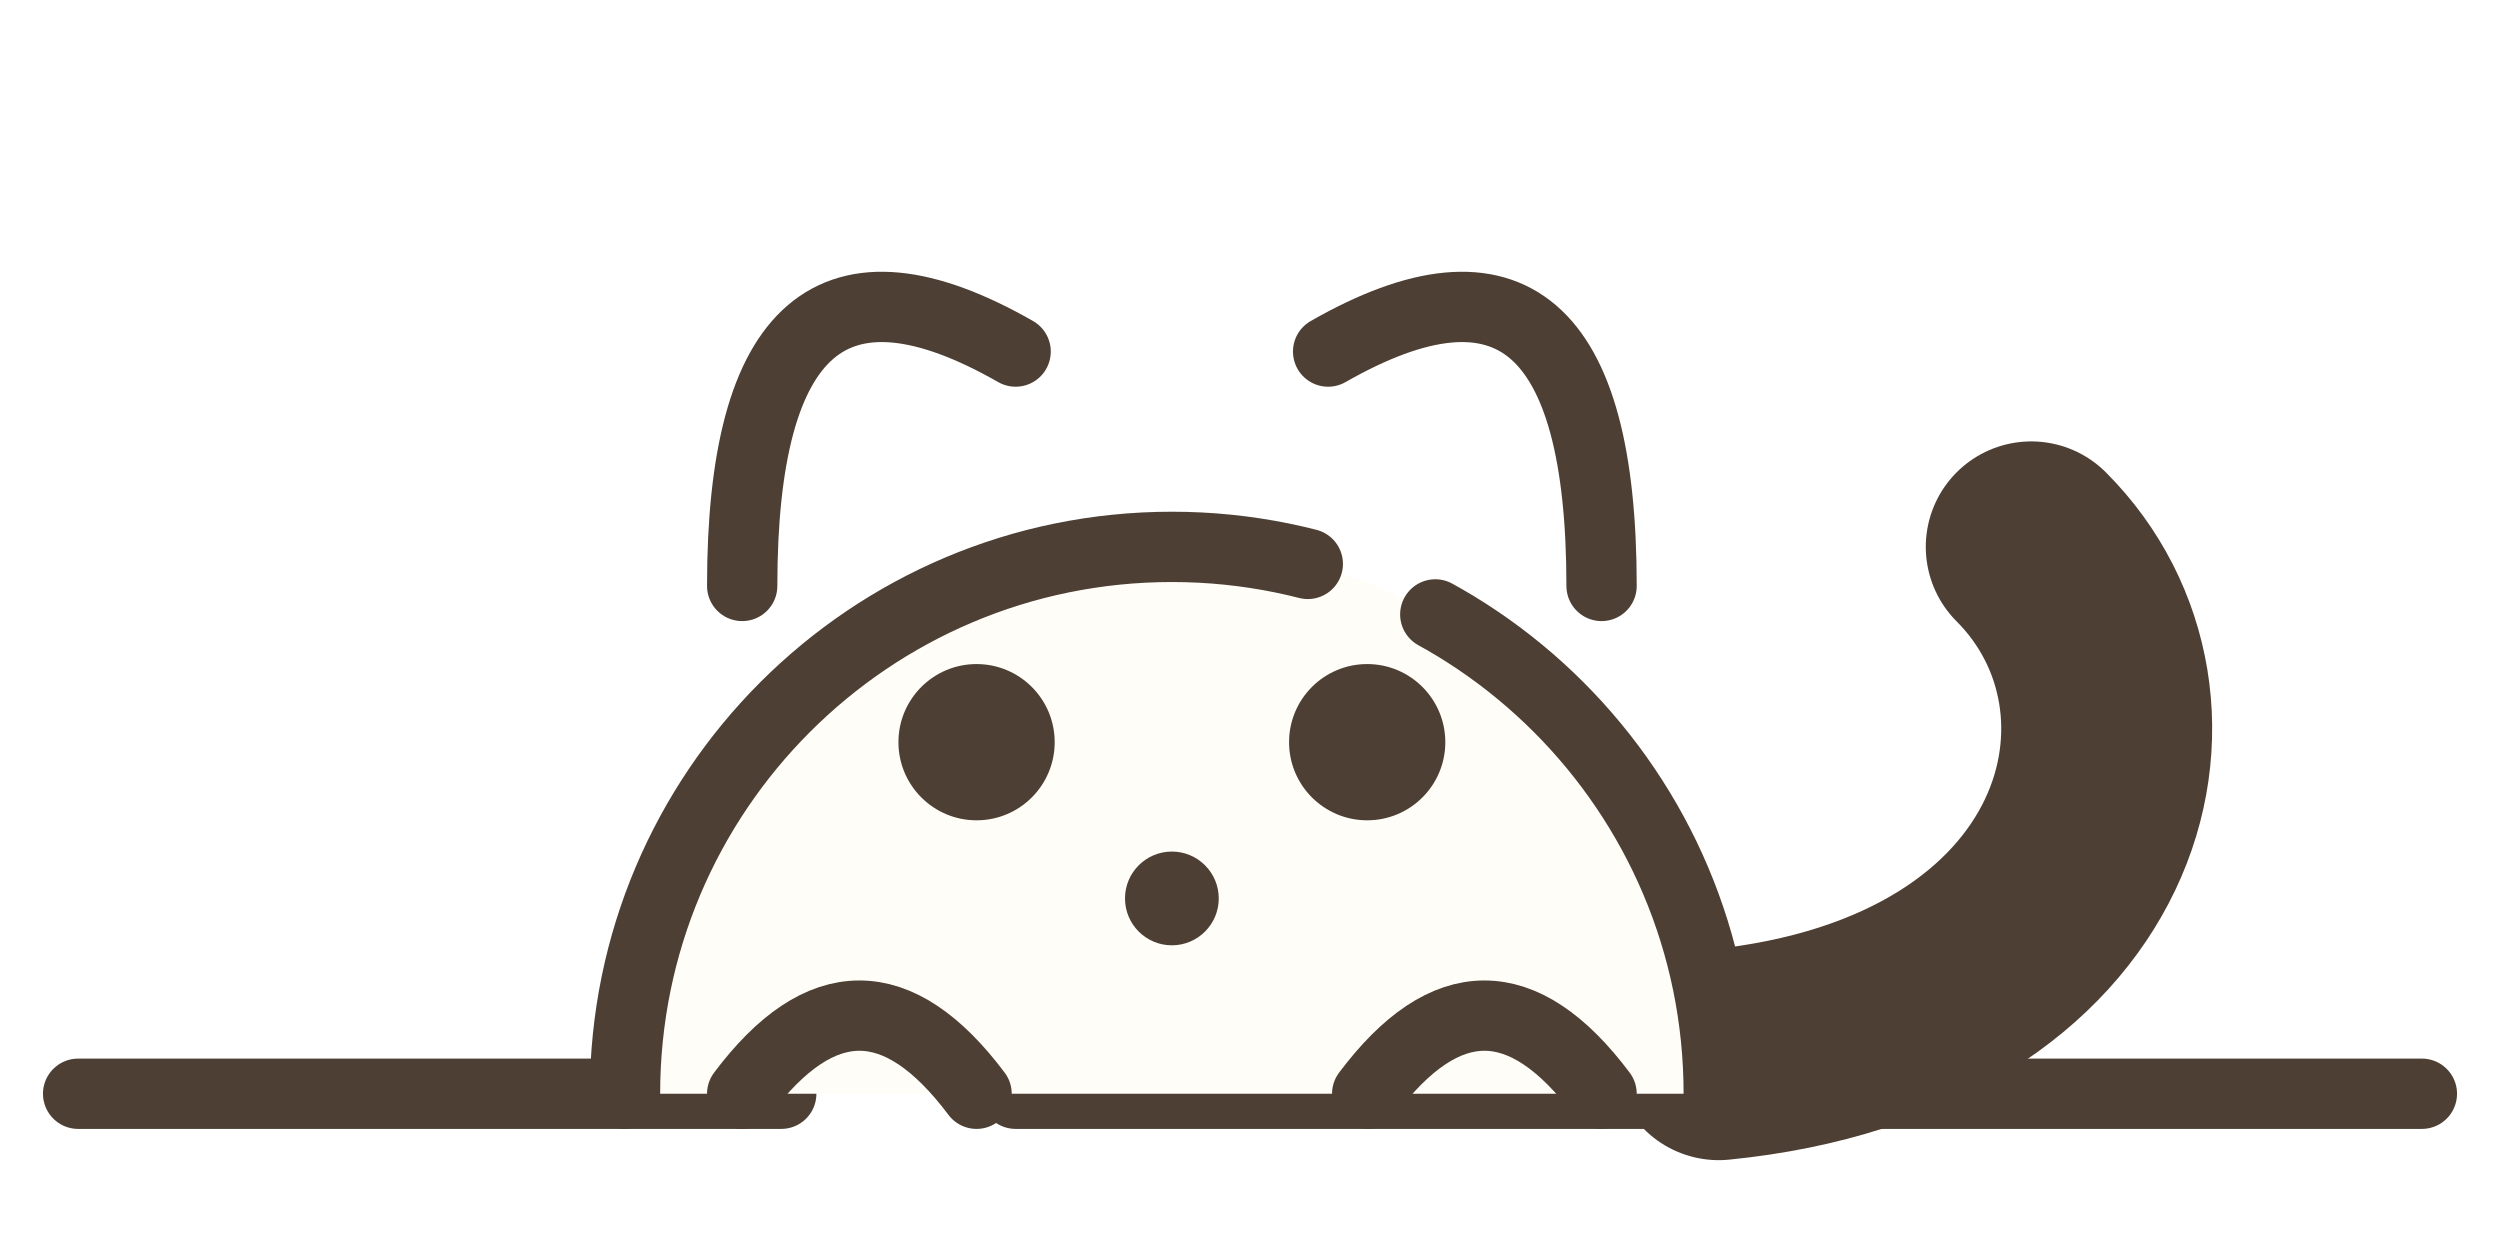
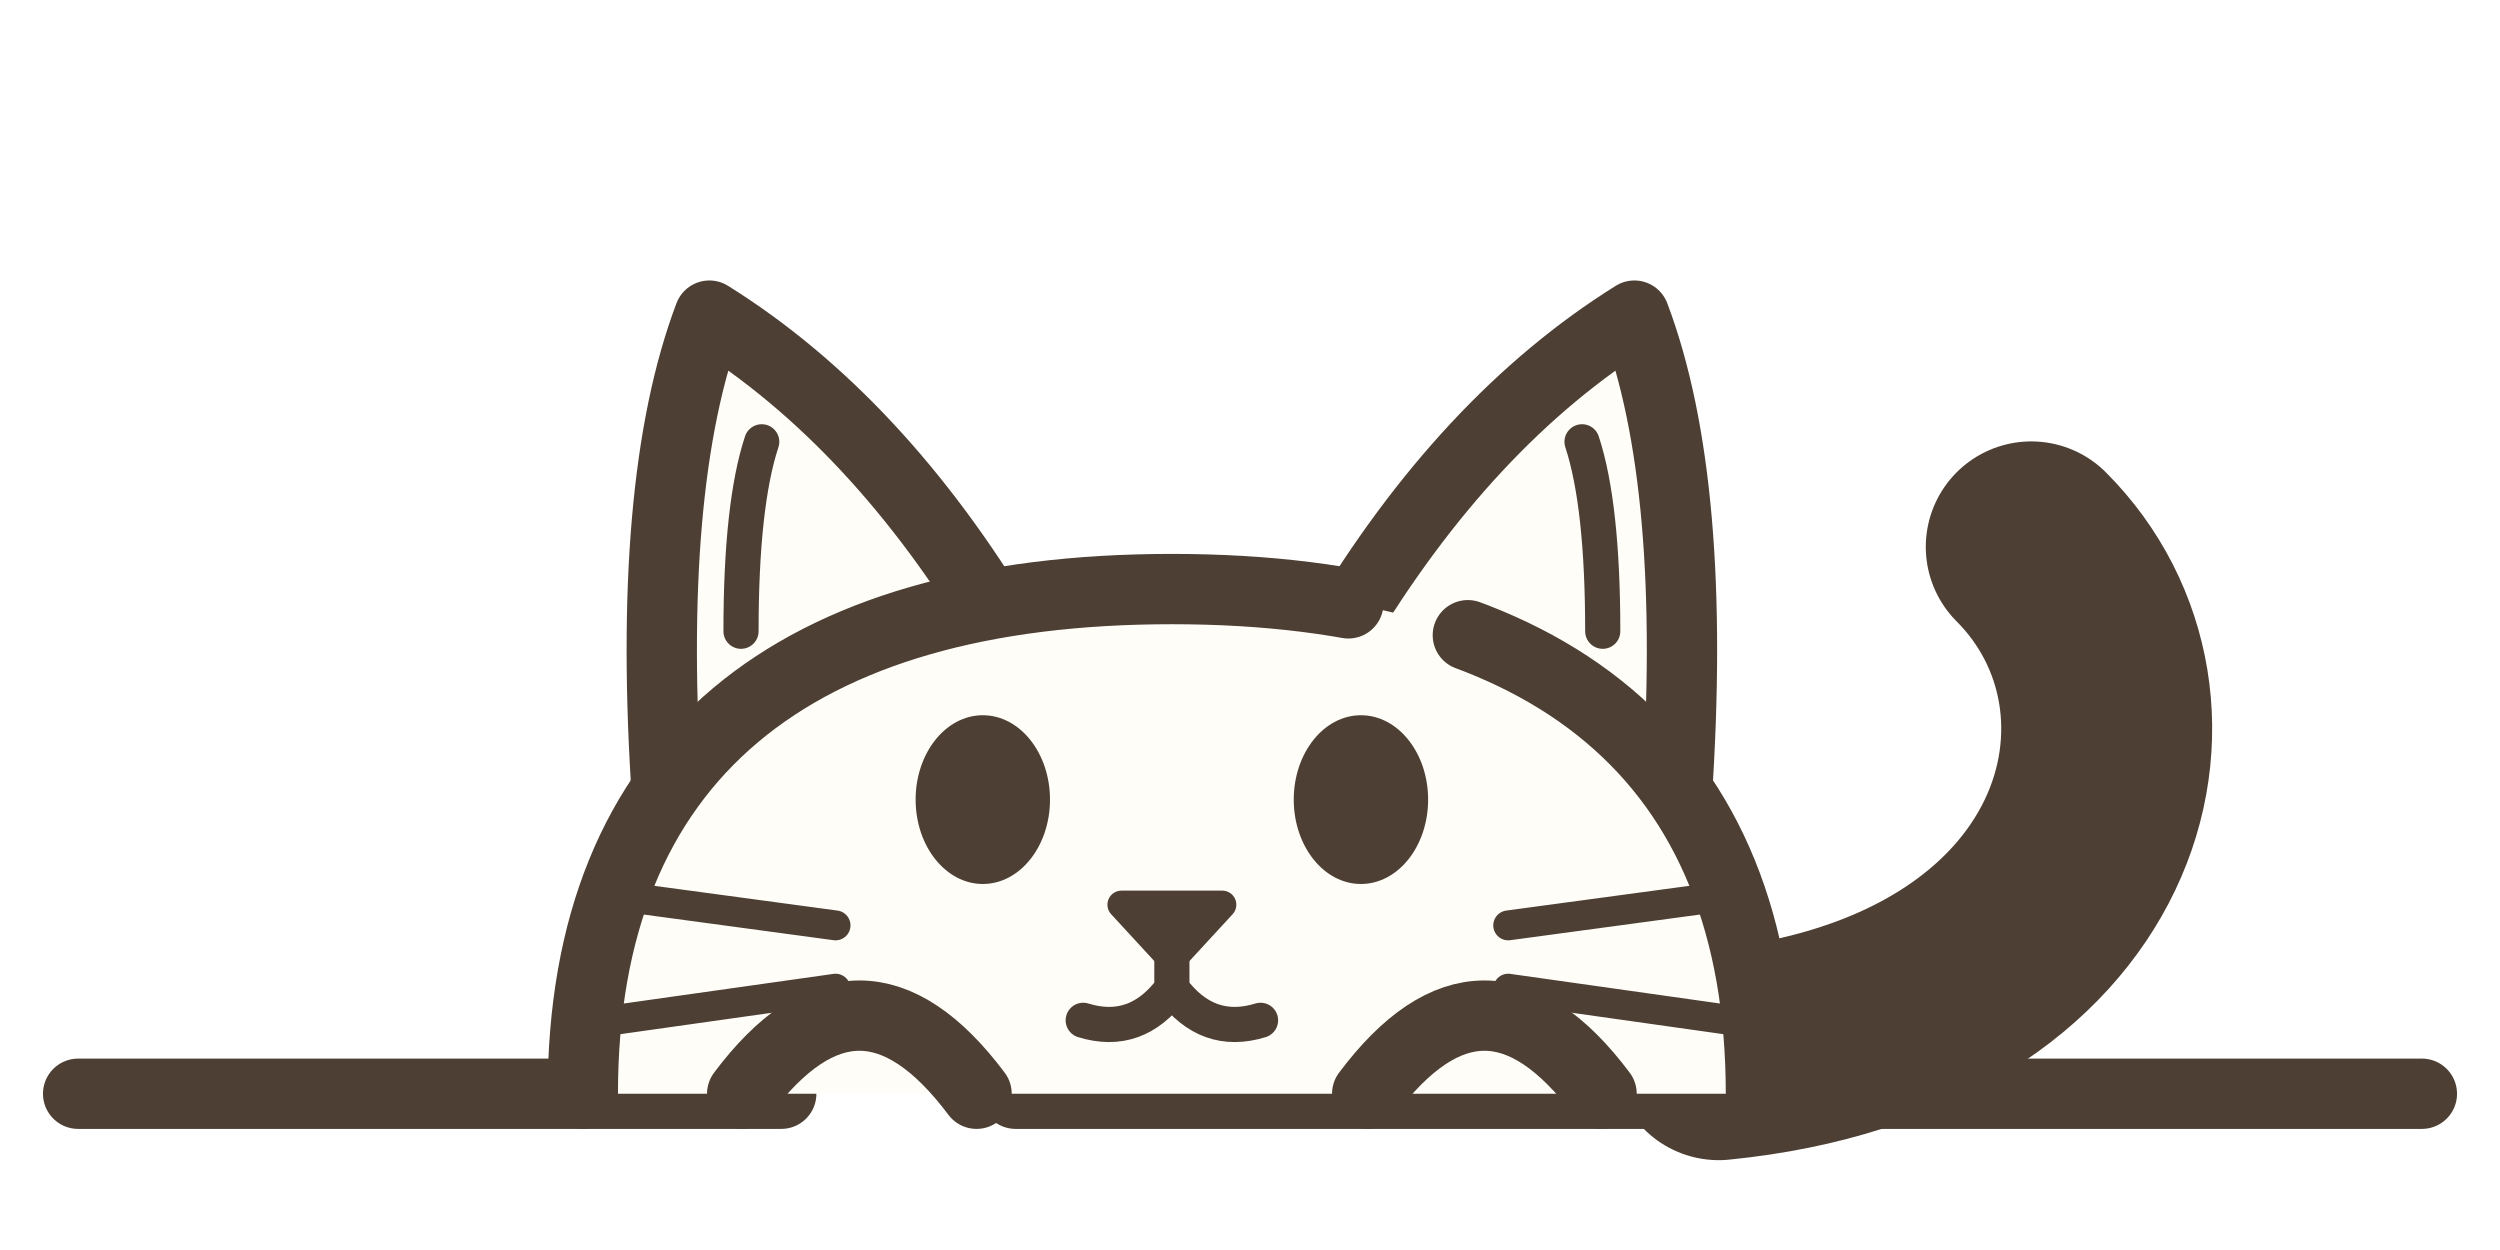
<svg xmlns="http://www.w3.org/2000/svg" viewBox="0 12 64 32" role="img" aria-label="案内役（縁からのぞく）">
  <path d="M2 40 H20 M26 40 H62" fill="none" stroke="#4D3F33" stroke-width="1.8" stroke-linecap="round" stroke-linejoin="round" />
  <g id="tail">
    <path d="M44 39 C54 38 56 30 52 26" fill="none" stroke="#4D3F33" stroke-width="5.4" stroke-linecap="round" />
  </g>
  <g id="head">
-     <path d="M16 40 A14 14 0 0 1 44 40" fill="#FFFDF8" />
-     <path d="M16 40 A14 14 0 0 1 44 40" fill="none" stroke="#4D3F33" stroke-width="1.8" stroke-linecap="round" stroke-linejoin="round" stroke-dasharray="25.51 3.52 14.96" />
-     <path d="M19 27 Q19 17 26 21" fill="none" stroke="#4D3F33" stroke-width="1.8" stroke-linecap="round" stroke-linejoin="round" />
-     <path d="M34 21 Q41 17 41 27" fill="none" stroke="#4D3F33" stroke-width="1.8" stroke-linecap="round" stroke-linejoin="round" />
-     <circle cx="25" cy="31" r="2" fill="#4D3F33" />
-     <circle cx="35" cy="31" r="2" fill="#4D3F33" />
-     <circle cx="30" cy="35" r="1.2" fill="#4D3F33" />
+     <path d="M17.08 32.47 Q16.53 24.39 18.16 20.08 Q22.47 22.77 25.69 28.16" fill="#FFFDF8" stroke="#4D3F33" stroke-width="1.8" stroke-linecap="round" stroke-linejoin="round" />
+     <path d="M42.92 32.47 Q43.47 24.39 41.84 20.08 Q37.53 22.77 34.31 28.16" fill="#FFFDF8" stroke="#4D3F33" stroke-width="1.8" stroke-linecap="round" stroke-linejoin="round" />
+     <path d="M18.97 28.16 Q18.97 24.92 19.5 23.31 M41.03 28.16 Q41.03 24.92 40.5 23.31" fill="none" stroke="#4D3F33" stroke-width="0.9" stroke-linecap="round" />
+     <path d="M14.92 40 C14.92 31.39 20.31 27.08 30 27.08 C39.69 27.08 45.08 31.39 45.08 40 Z" fill="#FFFDF8" />
+     <path d="M14.92 40 C14.92 31.39 20.31 27.08 30 27.08 C39.69 27.08 45.08 31.39 45.08 40" fill="none" stroke="#4D3F33" stroke-width="1.8" stroke-linecap="round" stroke-linejoin="round" stroke-dasharray="27.21 3.17 14.96" />
+     <g id="eyes">
+       <ellipse cx="25.16" cy="32.47" rx="1.72" ry="2.16" fill="#4D3F33" />
+       <ellipse cx="34.84" cy="32.47" rx="1.72" ry="2.16" fill="#4D3F33" />
+     </g>
+     <path d="M28.71 35.16 H31.29 L30 36.56 Z" fill="#4D3F33" stroke="#4D3F33" stroke-width="0.72" stroke-linejoin="round" />
+     <path d="M30 36.56 V37.31 M30 37.31 q-0.91 1.23 -2.27 0.81 M30 37.31 q0.91 1.23 2.27 0.81" fill="none" stroke="#4D3F33" stroke-width="0.9" stroke-linecap="round" stroke-linejoin="round" />
+     <path d="M21.39 35.69 L15.47 34.89 M21.39 37.31 L15.73 38.11 M38.61 35.69 L44.53 34.89 M38.61 37.31 L44.27 38.11" fill="none" stroke="#4D3F33" stroke-width="0.765" stroke-linecap="round" />
  </g>
  <path d="M19 40 q3 -4 6 0 M35 40 q3 -4 6 0" fill="none" stroke="#4D3F33" stroke-width="1.8" stroke-linecap="round" stroke-linejoin="round" />
</svg>
